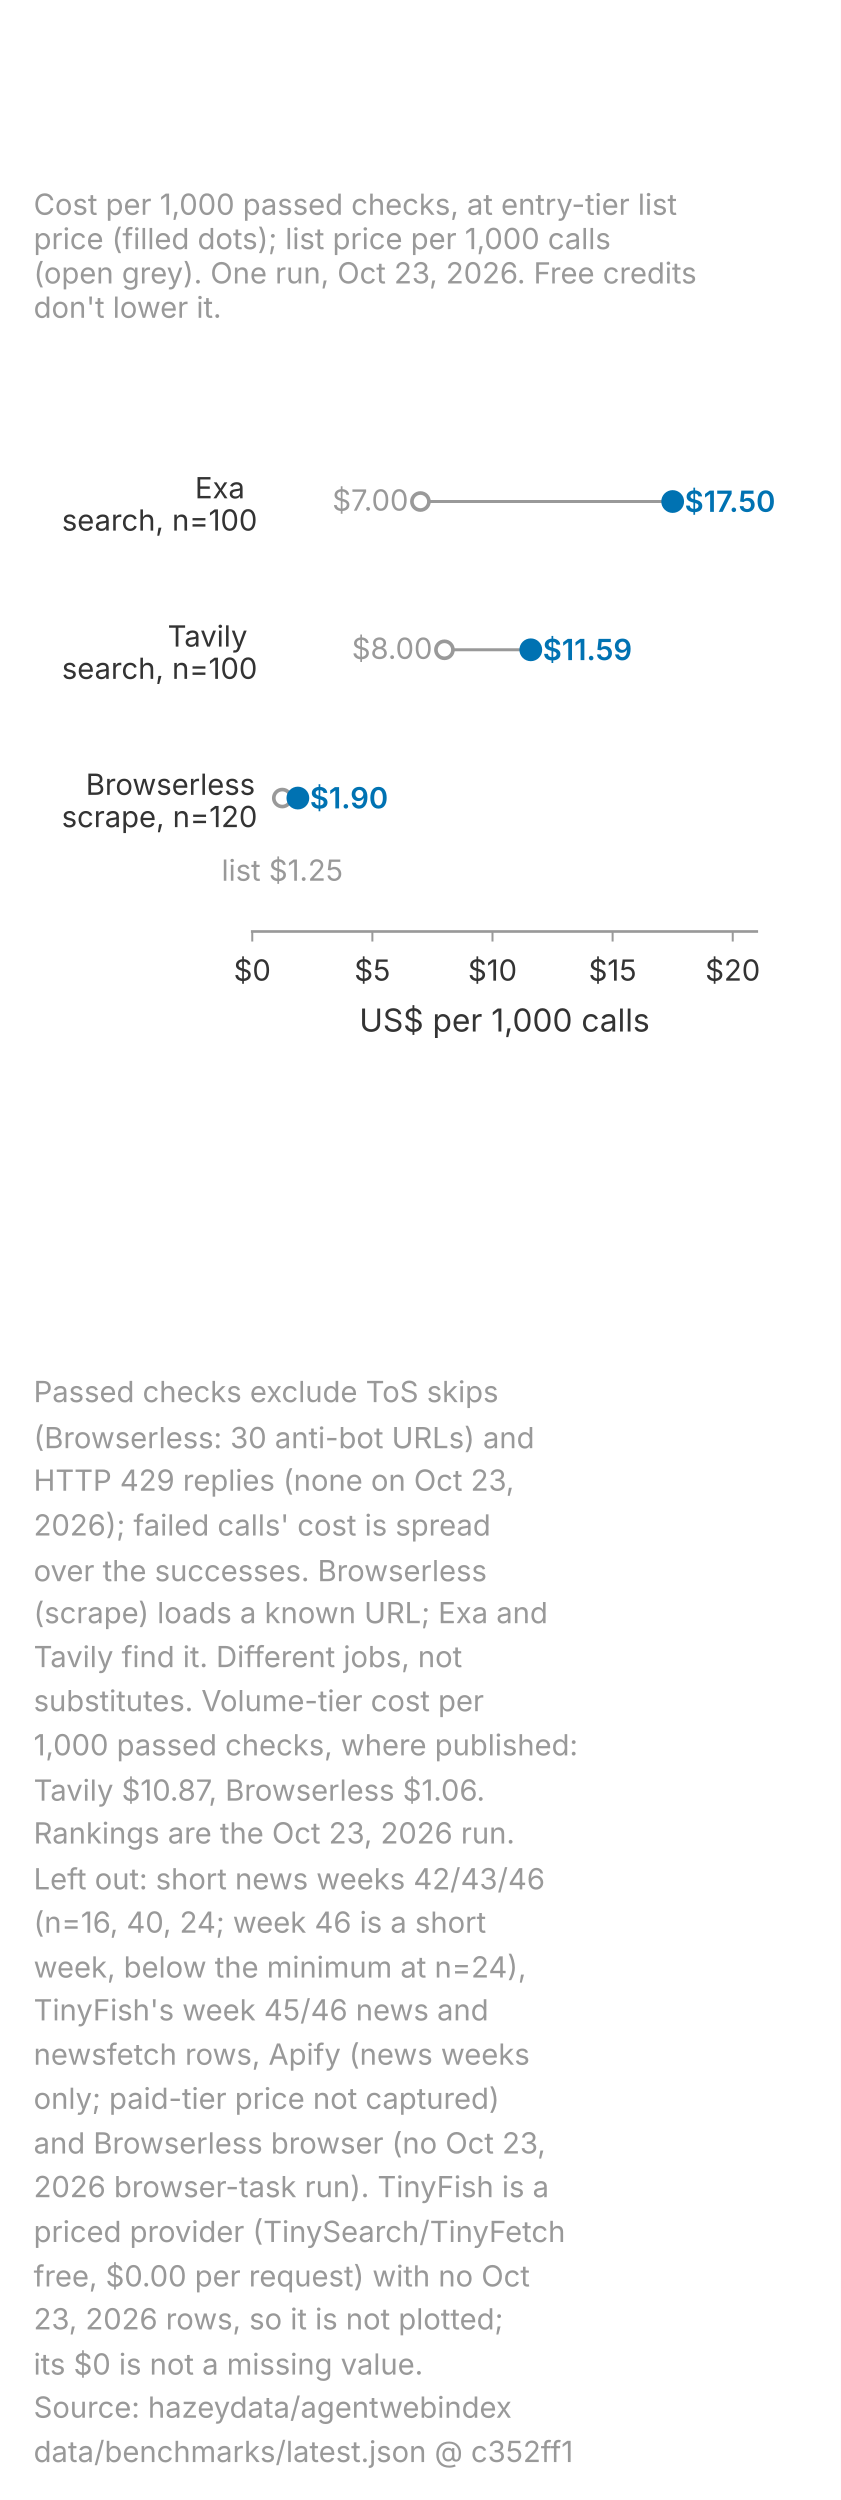
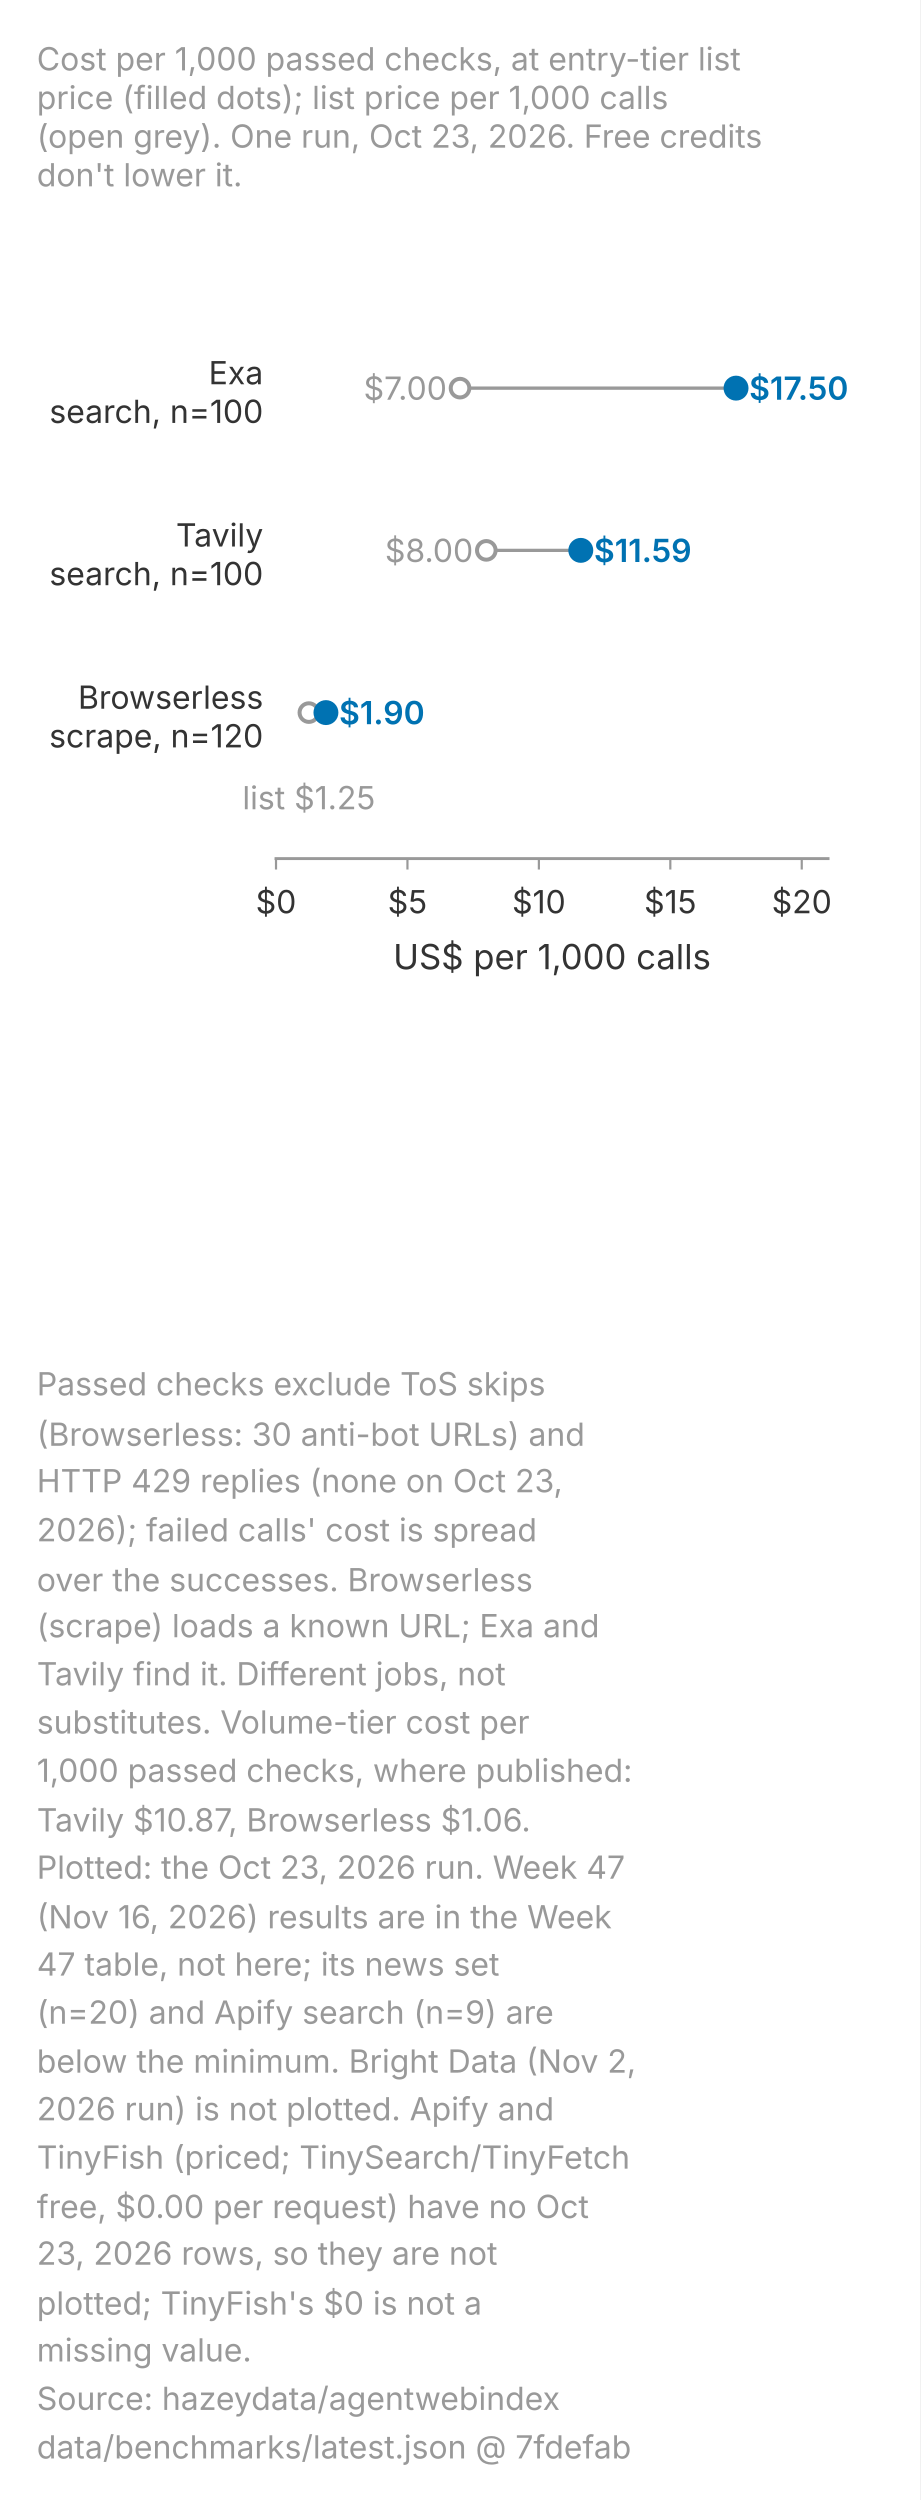
- <svg xmlns="http://www.w3.org/2000/svg" xmlns:xlink="http://www.w3.org/1999/xlink" role="img" aria-label="Exa lists cheaper than Tavily ($7.00 vs $8.00 per 1,000 calls) but costs more per 1,000 passed checks ($17.50 vs $11.59)" width="252pt" height="749.25pt" viewBox="0 0 252 749.25" version="1.1">
+ <svg xmlns="http://www.w3.org/2000/svg" xmlns:xlink="http://www.w3.org/1999/xlink" role="img" aria-label="Exa lists cheaper than Tavily ($7.00 vs $8.00 per 1,000 calls) but costs more per 1,000 passed checks ($17.50 vs $11.59)" width="252pt" height="684.748pt" viewBox="0 0 252 684.748" version="1.1">
  <defs>
    <style type="text/css">*{stroke-linejoin: round; stroke-linecap: butt}</style>
  </defs>
  <g id="figure_1">
    <g id="patch_1">
-       <path d="M 0 749.25  L 252 749.25  L 252 0  L 0 0  z " style="fill: #ffffff" />
+       <path d="M 0 684.748  L 252 684.748  L 252 0  L 0 0  z " style="fill: #ffffff" />
    </g>
    <g id="axes_1">
      <g id="patch_2">
-         <path d="M 75.6 279.169  L 226.8 279.169  L 226.8 123.649  L 75.6 123.649  z " style="fill: #ffffff" />
+         <path d="M 75.6 235.17  L 226.8 235.17  L 226.8 79.65  L 75.6 79.65  z " style="fill: #ffffff" />
      </g>
      <g id="matplotlib.axis_1">
        <g id="xtick_1">
          <g id="line2d_1">
            <defs>
-               <path id="mb1d280bcf8" d="M 0 0  L 0 3  " style="stroke: #999999; stroke-width: 0.6" />
+               <path id="m4e16853a5d" d="M 0 0  L 0 3  " style="stroke: #999999; stroke-width: 0.6" />
            </defs>
            <g>
-               <use xlink:href="#mb1d280bcf8" x="75.6" y="279.169" style="fill: #999999; stroke: #999999; stroke-width: 0.6" />
+               <use xlink:href="#m4e16853a5d" x="75.6" y="235.17" style="fill: #999999; stroke: #999999; stroke-width: 0.6" />
            </g>
          </g>
          <g id="text_1">
-             <text style="font-size: 8.75px; font-family: 'Inter', sans-serif; text-anchor: middle; fill: #333333" x="75.6" y="293.903" transform="rotate(-0 75.6 293.9031)">$0</text>
+             <text style="font-size: 8.75px; font-family: 'Inter', sans-serif; text-anchor: middle; fill: #333333" x="75.6" y="250.147" transform="rotate(-0 75.6 250.1466)">$0</text>
          </g>
        </g>
        <g id="xtick_2">
          <g id="line2d_2">
            <g>
-               <use xlink:href="#mb1d280bcf8" x="111.6" y="279.169" style="fill: #999999; stroke: #999999; stroke-width: 0.6" />
+               <use xlink:href="#m4e16853a5d" x="111.6" y="235.17" style="fill: #999999; stroke: #999999; stroke-width: 0.6" />
            </g>
          </g>
          <g id="text_2">
-             <text style="font-size: 8.75px; font-family: 'Inter', sans-serif; text-anchor: middle; fill: #333333" x="111.6" y="293.903" transform="rotate(-0 111.6 293.9031)">$5</text>
+             <text style="font-size: 8.75px; font-family: 'Inter', sans-serif; text-anchor: middle; fill: #333333" x="111.6" y="250.147" transform="rotate(-0 111.6 250.1466)">$5</text>
          </g>
        </g>
        <g id="xtick_3">
          <g id="line2d_3">
            <g>
-               <use xlink:href="#mb1d280bcf8" x="147.6" y="279.169" style="fill: #999999; stroke: #999999; stroke-width: 0.6" />
+               <use xlink:href="#m4e16853a5d" x="147.6" y="235.17" style="fill: #999999; stroke: #999999; stroke-width: 0.6" />
            </g>
          </g>
          <g id="text_3">
-             <text style="font-size: 8.75px; font-family: 'Inter', sans-serif; text-anchor: middle; fill: #333333" x="147.6" y="293.903" transform="rotate(-0 147.6 293.9031)">$10</text>
+             <text style="font-size: 8.75px; font-family: 'Inter', sans-serif; text-anchor: middle; fill: #333333" x="147.6" y="250.147" transform="rotate(-0 147.6 250.1466)">$10</text>
          </g>
        </g>
        <g id="xtick_4">
          <g id="line2d_4">
            <g>
-               <use xlink:href="#mb1d280bcf8" x="183.6" y="279.169" style="fill: #999999; stroke: #999999; stroke-width: 0.6" />
+               <use xlink:href="#m4e16853a5d" x="183.6" y="235.17" style="fill: #999999; stroke: #999999; stroke-width: 0.6" />
            </g>
          </g>
          <g id="text_4">
-             <text style="font-size: 8.75px; font-family: 'Inter', sans-serif; text-anchor: middle; fill: #333333" x="183.6" y="293.903" transform="rotate(-0 183.6 293.9031)">$15</text>
+             <text style="font-size: 8.75px; font-family: 'Inter', sans-serif; text-anchor: middle; fill: #333333" x="183.6" y="250.147" transform="rotate(-0 183.6 250.1466)">$15</text>
          </g>
        </g>
        <g id="xtick_5">
          <g id="line2d_5">
            <g>
-               <use xlink:href="#mb1d280bcf8" x="219.6" y="279.169" style="fill: #999999; stroke: #999999; stroke-width: 0.6" />
+               <use xlink:href="#m4e16853a5d" x="219.6" y="235.17" style="fill: #999999; stroke: #999999; stroke-width: 0.6" />
            </g>
          </g>
          <g id="text_5">
-             <text style="font-size: 8.75px; font-family: 'Inter', sans-serif; text-anchor: middle; fill: #333333" x="219.6" y="293.903" transform="rotate(-0 219.6 293.9031)">$20</text>
+             <text style="font-size: 8.75px; font-family: 'Inter', sans-serif; text-anchor: middle; fill: #333333" x="219.6" y="250.147" transform="rotate(-0 219.6 250.1466)">$20</text>
          </g>
        </g>
        <g id="text_6">
-           <text style="font-size: 9.5px; font-family: 'Inter', sans-serif; text-anchor: middle; fill: #333333" x="151.2" y="309.157" transform="rotate(-0 151.2 309.1565)">US$ per 1,000 calls</text>
+           <text style="font-size: 9.5px; font-family: 'Inter', sans-serif; text-anchor: middle; fill: #333333" x="151.2" y="265.46" transform="rotate(-0 151.2 265.4603)">US$ per 1,000 calls</text>
        </g>
      </g>
      <g id="matplotlib.axis_2">
        <g id="ytick_1">
          <g id="line2d_6" />
          <g id="text_7">
-             <text style="font-size: 8.75px; font-family: 'Inter', sans-serif; fill: #333333" transform="translate(25.7175 238.213)">Browserless</text>
-             <text style="font-size: 8.75px; font-family: 'Inter', sans-serif; fill: #333333" transform="translate(18.4875 247.8927)">scrape, n=120</text>
+             <text style="font-size: 8.75px; font-family: 'Inter', sans-serif; fill: #333333" transform="translate(21.36914 194.1238)">Browserless</text>
+             <text style="font-size: 8.75px; font-family: 'Inter', sans-serif; fill: #333333" transform="translate(13.46133 204.711)">scrape, n=120</text>
          </g>
        </g>
        <g id="ytick_2">
          <g id="line2d_7" />
          <g id="text_8">
-             <text style="font-size: 8.75px; font-family: 'Inter', sans-serif; fill: #333333" transform="translate(50.24125 193.7788)">Tavily</text>
-             <text style="font-size: 8.75px; font-family: 'Inter', sans-serif; fill: #333333" transform="translate(18.54125 203.4585)">search, n=100</text>
+             <text style="font-size: 8.75px; font-family: 'Inter', sans-serif; fill: #333333" transform="translate(48.19199 149.6896)">Tavily</text>
+             <text style="font-size: 8.75px; font-family: 'Inter', sans-serif; fill: #333333" transform="translate(13.52012 160.2767)">search, n=100</text>
          </g>
        </g>
        <g id="ytick_3">
          <g id="line2d_8" />
          <g id="text_9">
-             <text style="font-size: 8.75px; font-family: 'Inter', sans-serif; fill: #333333" transform="translate(58.43125 149.3445)">Exa</text>
-             <text style="font-size: 8.75px; font-family: 'Inter', sans-serif; fill: #333333" transform="translate(18.54125 159.0242)">search, n=100</text>
+             <text style="font-size: 8.75px; font-family: 'Inter', sans-serif; fill: #333333" transform="translate(57.14981 105.2553)">Exa</text>
+             <text style="font-size: 8.75px; font-family: 'Inter', sans-serif; fill: #333333" transform="translate(13.52012 115.8424)">search, n=100</text>
          </g>
        </g>
      </g>
      <g id="line2d_9">
-         <path d="M 126 150.309  L 201.6 150.309  " clip-path="url(#pe5035ddfef)" style="fill: none; stroke: #999999; stroke-width: 0.9; stroke-linecap: round" />
+         <path d="M 126 106.311  L 201.6 106.311  " clip-path="url(#pd59b7ecd3c)" style="fill: none; stroke: #999999; stroke-width: 0.9; stroke-linecap: round" />
      </g>
      <g id="line2d_10">
-         <path d="M 133.2 194.744  L 159.078 194.744  " clip-path="url(#pe5035ddfef)" style="fill: none; stroke: #999999; stroke-width: 0.9; stroke-linecap: round" />
+         <path d="M 133.2 150.745  L 159.078 150.745  " clip-path="url(#pd59b7ecd3c)" style="fill: none; stroke: #999999; stroke-width: 0.9; stroke-linecap: round" />
      </g>
      <g id="line2d_11">
-         <path d="M 84.6 239.178  L 89.271 239.178  " clip-path="url(#pe5035ddfef)" style="fill: none; stroke: #999999; stroke-width: 0.9; stroke-linecap: round" />
+         <path d="M 84.6 195.179  L 89.271 195.179  " clip-path="url(#pd59b7ecd3c)" style="fill: none; stroke: #999999; stroke-width: 0.9; stroke-linecap: round" />
      </g>
      <g id="patch_3">
-         <path d="M 75.6 279.169  L 226.8 279.169  " style="fill: none; stroke: #999999; stroke-width: 0.8; stroke-linejoin: miter; stroke-linecap: square" />
+         <path d="M 75.6 235.17  L 226.8 235.17  " style="fill: none; stroke: #999999; stroke-width: 0.8; stroke-linejoin: miter; stroke-linecap: square" />
      </g>
      <g id="PathCollection_1">
        <defs>
-           <path id="mdea7b485a0" d="M 0 2.55  C 0.676 2.55 1.325 2.281 1.803 1.803  C 2.281 1.325 2.55 0.676 2.55 0  C 2.55 -0.676 2.281 -1.325 1.803 -1.803  C 1.325 -2.281 0.676 -2.55 0 -2.55  C -0.676 -2.55 -1.325 -2.281 -1.803 -1.803  C -2.281 -1.325 -2.55 -0.676 -2.55 0  C -2.55 0.676 -2.281 1.325 -1.803 1.803  C -1.325 2.281 -0.676 2.55 0 2.55  z " style="stroke: #999999; stroke-width: 1.1" />
+           <path id="m3c9b153216" d="M 0 2.55  C 0.676 2.55 1.325 2.281 1.803 1.803  C 2.281 1.325 2.55 0.676 2.55 0  C 2.55 -0.676 2.281 -1.325 1.803 -1.803  C 1.325 -2.281 0.676 -2.55 0 -2.55  C -0.676 -2.55 -1.325 -2.281 -1.803 -1.803  C -2.281 -1.325 -2.55 -0.676 -2.55 0  C -2.55 0.676 -2.281 1.325 -1.803 1.803  C -1.325 2.281 -0.676 2.55 0 2.55  z " style="stroke: #999999; stroke-width: 1.1" />
        </defs>
-         <g clip-path="url(#pe5035ddfef)">
-           <use xlink:href="#mdea7b485a0" x="126" y="150.309" style="fill: #ffffff; stroke: #999999; stroke-width: 1.1" />
+         <g clip-path="url(#pd59b7ecd3c)">
+           <use xlink:href="#m3c9b153216" x="126" y="106.311" style="fill: #ffffff; stroke: #999999; stroke-width: 1.1" />
        </g>
      </g>
      <g id="text_10">
-         <text style="font-weight: 600; font-size: 8.75px; font-family: 'Inter', sans-serif; text-anchor: start; fill: #0072b2" x="205.2" y="153.401" transform="rotate(-0 205.2 153.4014)">$17.50</text>
+         <text style="font-weight: 600; font-size: 8.75px; font-family: 'Inter', sans-serif; text-anchor: start; fill: #0072b2" x="205.2" y="109.494" transform="rotate(-0 205.2 109.4936)">$17.50</text>
      </g>
      <g id="text_11">
-         <text style="font-size: 8.75px; font-family: 'Inter', sans-serif; text-anchor: end; fill: #999999" x="122.4" y="153.038" transform="rotate(-0 122.4 153.0376)">$7.00</text>
+         <text style="font-size: 8.75px; font-family: 'Inter', sans-serif; text-anchor: end; fill: #999999" x="122.4" y="109.494" transform="rotate(-0 122.4 109.4936)">$7.00</text>
      </g>
      <g id="PathCollection_2">
-         <g clip-path="url(#pe5035ddfef)">
-           <use xlink:href="#mdea7b485a0" x="133.2" y="194.744" style="fill: #ffffff; stroke: #999999; stroke-width: 1.1" />
+         <g clip-path="url(#pd59b7ecd3c)">
+           <use xlink:href="#m3c9b153216" x="133.2" y="150.745" style="fill: #ffffff; stroke: #999999; stroke-width: 1.1" />
        </g>
      </g>
      <g id="text_12">
-         <text style="font-weight: 600; font-size: 8.75px; font-family: 'Inter', sans-serif; text-anchor: start; fill: #0072b2" x="162.678" y="197.836" transform="rotate(-0 162.6783 197.8356)">$11.59</text>
+         <text style="font-weight: 600; font-size: 8.75px; font-family: 'Inter', sans-serif; text-anchor: start; fill: #0072b2" x="162.678" y="153.928" transform="rotate(-0 162.6783 153.9278)">$11.59</text>
      </g>
      <g id="text_13">
-         <text style="font-size: 8.75px; font-family: 'Inter', sans-serif; text-anchor: end; fill: #999999" x="129.6" y="197.472" transform="rotate(-0 129.6 197.4719)">$8.00</text>
+         <text style="font-size: 8.75px; font-family: 'Inter', sans-serif; text-anchor: end; fill: #999999" x="129.6" y="153.928" transform="rotate(-0 129.6 153.9278)">$8.00</text>
      </g>
      <g id="PathCollection_3">
-         <g clip-path="url(#pe5035ddfef)">
-           <use xlink:href="#mdea7b485a0" x="84.6" y="239.178" style="fill: #ffffff; stroke: #999999; stroke-width: 1.1" />
+         <g clip-path="url(#pd59b7ecd3c)">
+           <use xlink:href="#m3c9b153216" x="84.6" y="195.179" style="fill: #ffffff; stroke: #999999; stroke-width: 1.1" />
        </g>
      </g>
      <g id="text_14">
-         <text style="font-weight: 600; font-size: 8.75px; font-family: 'Inter', sans-serif; text-anchor: start; fill: #0072b2" x="92.871" y="242.27" transform="rotate(-0 92.87089 242.2699)">$1.90</text>
+         <text style="font-weight: 600; font-size: 8.75px; font-family: 'Inter', sans-serif; text-anchor: start; fill: #0072b2" x="92.871" y="198.362" transform="rotate(-0 92.87089 198.3621)">$1.90</text>
      </g>
      <g id="text_15">
-         <text style="font-size: 8.75px; font-family: 'Inter', sans-serif; text-anchor: middle; fill: #999999" x="84.6" y="263.959" transform="rotate(-0 84.6 263.9591)">list $1.25</text>
+         <text style="font-size: 8.75px; font-family: 'Inter', sans-serif; text-anchor: middle; fill: #999999" x="84.6" y="221.656" transform="rotate(-0 84.6 221.6557)">list $1.25</text>
      </g>
      <g id="PathCollection_4">
        <defs>
-           <path id="me1b3df4117" d="M 0 2.915  C 0.773 2.915 1.515 2.608 2.062 2.062  C 2.608 1.515 2.915 0.773 2.915 0  C 2.915 -0.773 2.608 -1.515 2.062 -2.062  C 1.515 -2.608 0.773 -2.915 0 -2.915  C -0.773 -2.915 -1.515 -2.608 -2.062 -2.062  C -2.608 -1.515 -2.915 -0.773 -2.915 0  C -2.915 0.773 -2.608 1.515 -2.062 2.062  C -1.515 2.608 -0.773 2.915 0 2.915  z " style="stroke: #0072b2" />
+           <path id="ma8a8a216ad" d="M 0 2.915  C 0.773 2.915 1.515 2.608 2.062 2.062  C 2.608 1.515 2.915 0.773 2.915 0  C 2.915 -0.773 2.608 -1.515 2.062 -2.062  C 1.515 -2.608 0.773 -2.915 0 -2.915  C -0.773 -2.915 -1.515 -2.608 -2.062 -2.062  C -2.608 -1.515 -2.915 -0.773 -2.915 0  C -2.915 0.773 -2.608 1.515 -2.062 2.062  C -1.515 2.608 -0.773 2.915 0 2.915  z " style="stroke: #0072b2" />
        </defs>
-         <g clip-path="url(#pe5035ddfef)">
-           <use xlink:href="#me1b3df4117" x="201.6" y="150.309" style="fill: #0072b2; stroke: #0072b2" />
+         <g clip-path="url(#pd59b7ecd3c)">
+           <use xlink:href="#ma8a8a216ad" x="201.6" y="106.311" style="fill: #0072b2; stroke: #0072b2" />
        </g>
      </g>
      <g id="PathCollection_5">
-         <g clip-path="url(#pe5035ddfef)">
-           <use xlink:href="#me1b3df4117" x="159.078" y="194.744" style="fill: #0072b2; stroke: #0072b2" />
+         <g clip-path="url(#pd59b7ecd3c)">
+           <use xlink:href="#ma8a8a216ad" x="159.078" y="150.745" style="fill: #0072b2; stroke: #0072b2" />
        </g>
      </g>
      <g id="PathCollection_6">
-         <g clip-path="url(#pe5035ddfef)">
-           <use xlink:href="#me1b3df4117" x="89.271" y="239.178" style="fill: #0072b2; stroke: #0072b2" />
+         <g clip-path="url(#pd59b7ecd3c)">
+           <use xlink:href="#ma8a8a216ad" x="89.271" y="195.179" style="fill: #0072b2; stroke: #0072b2" />
        </g>
      </g>
    </g>
+     <g id="text_16">
+       <text style="font-size: 8.75px; font-family: 'Inter', sans-serif; fill: #999999" transform="translate(10.08 19.27656)">Cost per 1,000 passed checks, at entry-tier list</text>
+       <text style="font-size: 8.75px; font-family: 'Inter', sans-serif; fill: #999999" transform="translate(10.08 29.86372)">price (filled dots); list price per 1,000 calls</text>
+       <text style="font-size: 8.75px; font-family: 'Inter', sans-serif; fill: #999999" transform="translate(10.08 40.45088)">(open grey). One run, Oct 23, 2026. Free credits</text>
+       <text style="font-size: 8.75px; font-family: 'Inter', sans-serif; fill: #999999" transform="translate(10.08 51.03804)">don't lower it.</text>
+     </g>
    <g id="text_17">
-       <text style="font-size: 8.75px; font-family: 'Inter', sans-serif; fill: #999999" transform="translate(10.08 64.38313)">Cost per 1,000 passed checks, at entry-tier list</text>
-       <text style="font-size: 8.75px; font-family: 'Inter', sans-serif; fill: #999999" transform="translate(10.08 74.66779)">price (filled dots); list price per 1,000 calls</text>
-       <text style="font-size: 8.75px; font-family: 'Inter', sans-serif; fill: #999999" transform="translate(10.08 84.95246)">(open grey). One run, Oct 23, 2026. Free credits</text>
-       <text style="font-size: 8.75px; font-family: 'Inter', sans-serif; fill: #999999" transform="translate(10.08 95.23713)">don't lower it.</text>
-     </g>
-     <g id="text_18">
-       <text style="font-size: 8.75px; font-family: 'Inter', sans-serif; fill: #999999" transform="translate(10.08 420.2129)">Passed checks exclude ToS skips</text>
-       <text style="font-size: 8.75px; font-family: 'Inter', sans-serif; fill: #999999" transform="translate(10.08 434.0347)">(Browserless: 30 anti-bot URLs) and</text>
-       <text style="font-size: 8.75px; font-family: 'Inter', sans-serif; fill: #999999" transform="translate(10.08 446.771)">HTTP 429 replies (none on Oct 23,</text>
-       <text style="font-size: 8.75px; font-family: 'Inter', sans-serif; fill: #999999" transform="translate(10.08 460.206)">2026); failed calls' cost is spread</text>
-       <text style="font-size: 8.75px; font-family: 'Inter', sans-serif; fill: #999999" transform="translate(10.08 473.8856)">over the successes. Browserless</text>
-       <text style="font-size: 8.75px; font-family: 'Inter', sans-serif; fill: #999999" transform="translate(10.08 486.4729)">(scrape) loads a known URL; Exa and</text>
-       <text style="font-size: 8.75px; font-family: 'Inter', sans-serif; fill: #999999" transform="translate(10.08 499.6446)">Tavily find it. Different jobs, not</text>
-       <text style="font-size: 8.75px; font-family: 'Inter', sans-serif; fill: #999999" transform="translate(10.08 512.8505)">substitutes. Volume-tier cost per</text>
-       <text style="font-size: 8.75px; font-family: 'Inter', sans-serif; fill: #999999" transform="translate(10.08 526.0845)">1,000 passed checks, where published:</text>
-       <text style="font-size: 8.75px; font-family: 'Inter', sans-serif; fill: #999999" transform="translate(10.08 539.663)">Tavily $10.87, Browserless $1.06.</text>
-       <text style="font-size: 8.75px; font-family: 'Inter', sans-serif; fill: #999999" transform="translate(10.08 552.5011)">Rankings are the Oct 23, 2026 run.</text>
-       <text style="font-size: 8.75px; font-family: 'Inter', sans-serif; fill: #999999" transform="translate(10.08 566.2457)">Left out: short news weeks 42/43/46</text>
-       <text style="font-size: 8.75px; font-family: 'Inter', sans-serif; fill: #999999" transform="translate(10.08 579.2363)">(n=16, 40, 24; week 46 is a short</text>
-       <text style="font-size: 8.75px; font-family: 'Inter', sans-serif; fill: #999999" transform="translate(10.08 592.6712)">week, below the minimum at n=24),</text>
-       <text style="font-size: 8.75px; font-family: 'Inter', sans-serif; fill: #999999" transform="translate(10.08 605.5162)">TinyFish's week 45/46 news and</text>
-       <text style="font-size: 8.75px; font-family: 'Inter', sans-serif; fill: #999999" transform="translate(10.08 618.7953)">newsfetch rows, Apify (news weeks</text>
-       <text style="font-size: 8.75px; font-family: 'Inter', sans-serif; fill: #999999" transform="translate(10.08 632.0292)">only; paid-tier price not captured)</text>
-       <text style="font-size: 8.75px; font-family: 'Inter', sans-serif; fill: #999999" transform="translate(10.08 645.406)">and Browserless browser (no Oct 23,</text>
-       <text style="font-size: 8.75px; font-family: 'Inter', sans-serif; fill: #999999" transform="translate(10.08 658.4971)">2026 browser-task run). TinyFish is a</text>
-       <text style="font-size: 8.75px; font-family: 'Inter', sans-serif; fill: #999999" transform="translate(10.08 671.932)">priced provider (TinySearch/TinyFetch</text>
-       <text style="font-size: 8.75px; font-family: 'Inter', sans-serif; fill: #999999" transform="translate(10.08 685.2535)">free, $0.00 per request) with no Oct</text>
-       <text style="font-size: 8.75px; font-family: 'Inter', sans-serif; fill: #999999" transform="translate(10.08 698.1258)">23, 2026 rows, so it is not plotted;</text>
-       <text style="font-size: 8.75px; font-family: 'Inter', sans-serif; fill: #999999" transform="translate(10.08 711.6701)">its $0 is not a missing value.</text>
-       <text style="font-size: 8.75px; font-family: 'Inter', sans-serif; fill: #999999" transform="translate(10.08 724.5876)">Source: hazeydata/agentwebindex</text>
-       <text style="font-size: 8.75px; font-family: 'Inter', sans-serif; fill: #999999" transform="translate(10.08 737.8728)">data/benchmarks/latest.json @ c352ff1</text>
+       <text style="font-size: 8.75px; font-family: 'Inter', sans-serif; fill: #999999" transform="translate(10.08 382.1789)">Passed checks exclude ToS skips</text>
+       <text style="font-size: 8.75px; font-family: 'Inter', sans-serif; fill: #999999" transform="translate(10.08 396.0008)">(Browserless: 30 anti-bot URLs) and</text>
+       <text style="font-size: 8.75px; font-family: 'Inter', sans-serif; fill: #999999" transform="translate(10.08 408.7371)">HTTP 429 replies (none on Oct 23,</text>
+       <text style="font-size: 8.75px; font-family: 'Inter', sans-serif; fill: #999999" transform="translate(10.08 422.172)">2026); failed calls' cost is spread</text>
+       <text style="font-size: 8.75px; font-family: 'Inter', sans-serif; fill: #999999" transform="translate(10.08 435.8516)">over the successes. Browserless</text>
+       <text style="font-size: 8.75px; font-family: 'Inter', sans-serif; fill: #999999" transform="translate(10.08 448.4389)">(scrape) loads a known URL; Exa and</text>
+       <text style="font-size: 8.75px; font-family: 'Inter', sans-serif; fill: #999999" transform="translate(10.08 461.6106)">Tavily find it. Different jobs, not</text>
+       <text style="font-size: 8.75px; font-family: 'Inter', sans-serif; fill: #999999" transform="translate(10.08 474.8166)">substitutes. Volume-tier cost per</text>
+       <text style="font-size: 8.75px; font-family: 'Inter', sans-serif; fill: #999999" transform="translate(10.08 488.0505)">1,000 passed checks, where published:</text>
+       <text style="font-size: 8.75px; font-family: 'Inter', sans-serif; fill: #999999" transform="translate(10.08 501.629)">Tavily $10.87, Browserless $1.06.</text>
+       <text style="font-size: 8.75px; font-family: 'Inter', sans-serif; fill: #999999" transform="translate(10.08 514.5827)">Plotted: the Oct 23, 2026 run. Week 47</text>
+       <text style="font-size: 8.75px; font-family: 'Inter', sans-serif; fill: #999999" transform="translate(10.08 528.1693)">(Nov 16, 2026) results are in the Week</text>
+       <text style="font-size: 8.75px; font-family: 'Inter', sans-serif; fill: #999999" transform="translate(10.08 541.1121)">47 table, not here; its news set</text>
+       <text style="font-size: 8.75px; font-family: 'Inter', sans-serif; fill: #999999" transform="translate(10.08 554.2934)">(n=20) and Apify search (n=9) are</text>
+       <text style="font-size: 8.75px; font-family: 'Inter', sans-serif; fill: #999999" transform="translate(10.08 567.6941)">below the minimum. Bright Data (Nov 2,</text>
+       <text style="font-size: 8.75px; font-family: 'Inter', sans-serif; fill: #999999" transform="translate(10.08 580.7613)">2026 run) is not plotted. Apify and</text>
+       <text style="font-size: 8.75px; font-family: 'Inter', sans-serif; fill: #999999" transform="translate(10.08 593.9952)">TinyFish (priced; TinySearch/TinyFetch</text>
+       <text style="font-size: 8.75px; font-family: 'Inter', sans-serif; fill: #999999" transform="translate(10.08 607.5177)">free, $0.00 per request) have no Oct</text>
+       <text style="font-size: 8.75px; font-family: 'Inter', sans-serif; fill: #999999" transform="translate(10.08 620.3114)">23, 2026 rows, so they are not</text>
+       <text style="font-size: 8.75px; font-family: 'Inter', sans-serif; fill: #999999" transform="translate(10.08 633.9685)">plotted; TinyFish's $0 is not a</text>
+       <text style="font-size: 8.75px; font-family: 'Inter', sans-serif; fill: #999999" transform="translate(10.08 646.8066)">missing value.</text>
+       <text style="font-size: 8.75px; font-family: 'Inter', sans-serif; fill: #999999" transform="translate(10.08 660.0857)">Source: hazeydata/agentwebindex</text>
+       <text style="font-size: 8.75px; font-family: 'Inter', sans-serif; fill: #999999" transform="translate(10.08 673.3709)">data/benchmarks/latest.json @ 7fdefab</text>
    </g>
  </g>
  <defs>
-     <clipPath id="pe5035ddfef">
-       <rect x="75.6" y="123.649" width="151.2" height="155.52" />
+     <clipPath id="pd59b7ecd3c">
+       <rect x="75.6" y="79.65" width="151.2" height="155.52" />
    </clipPath>
  </defs>
</svg>
